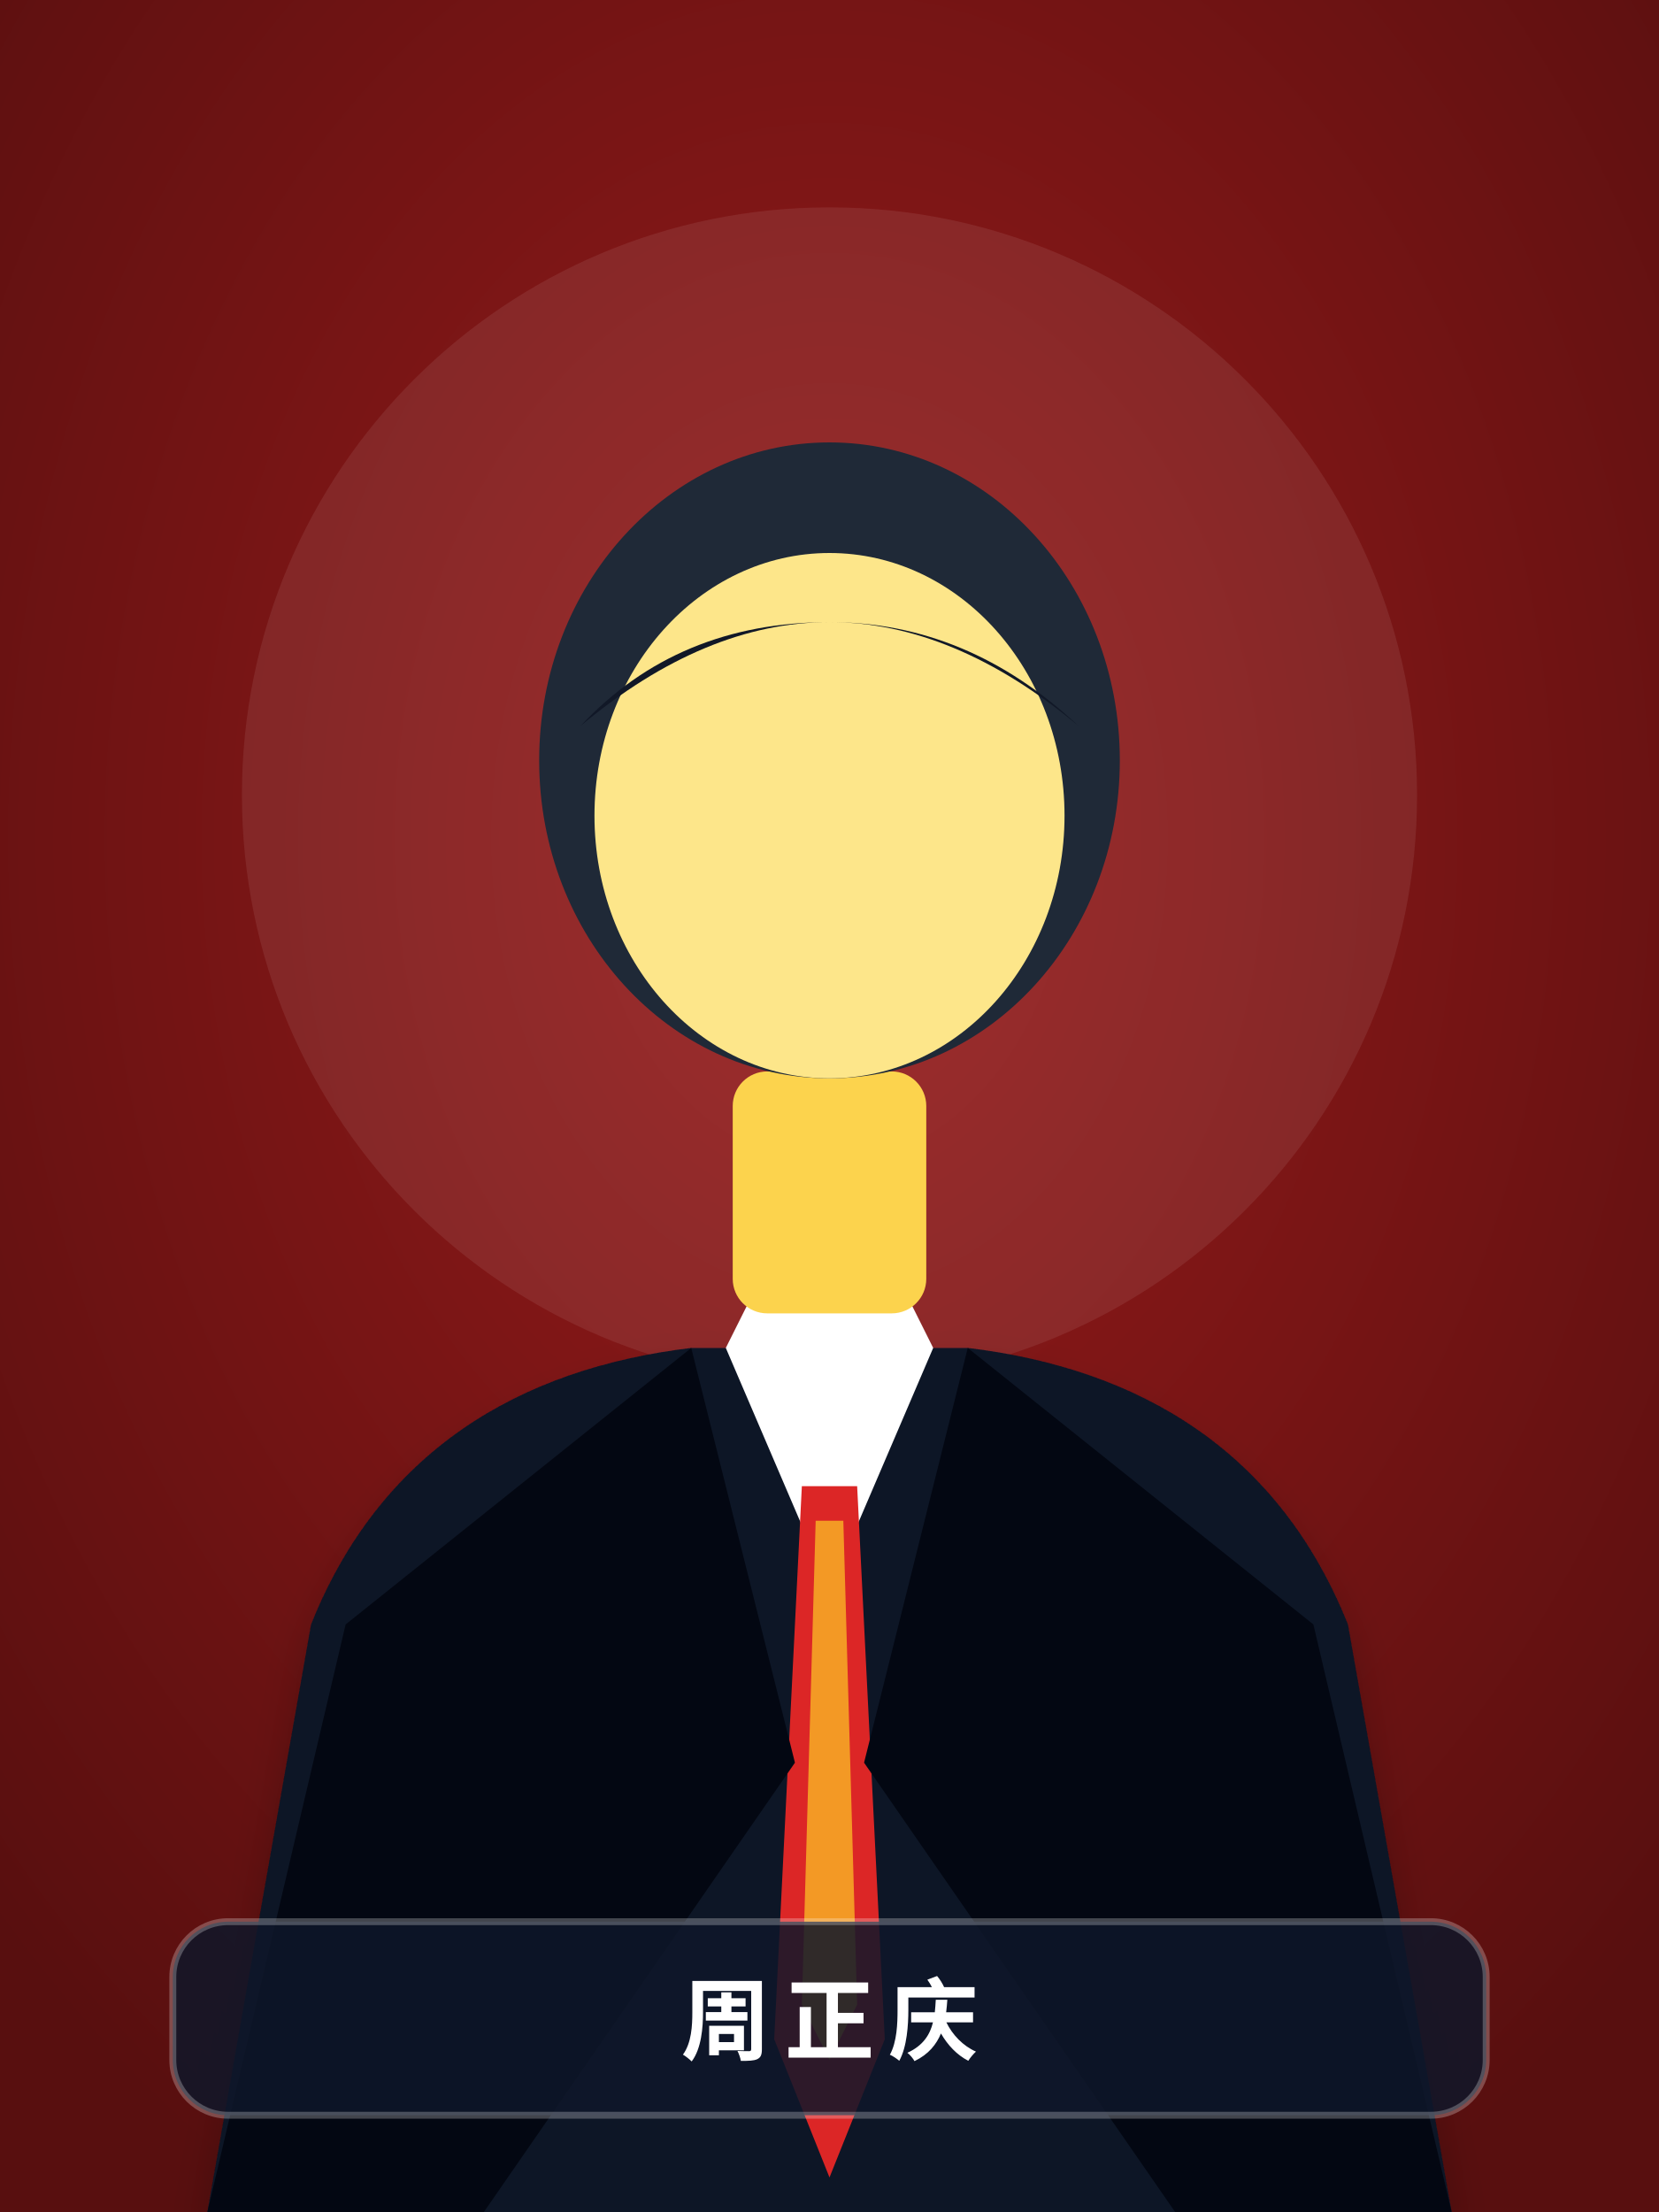
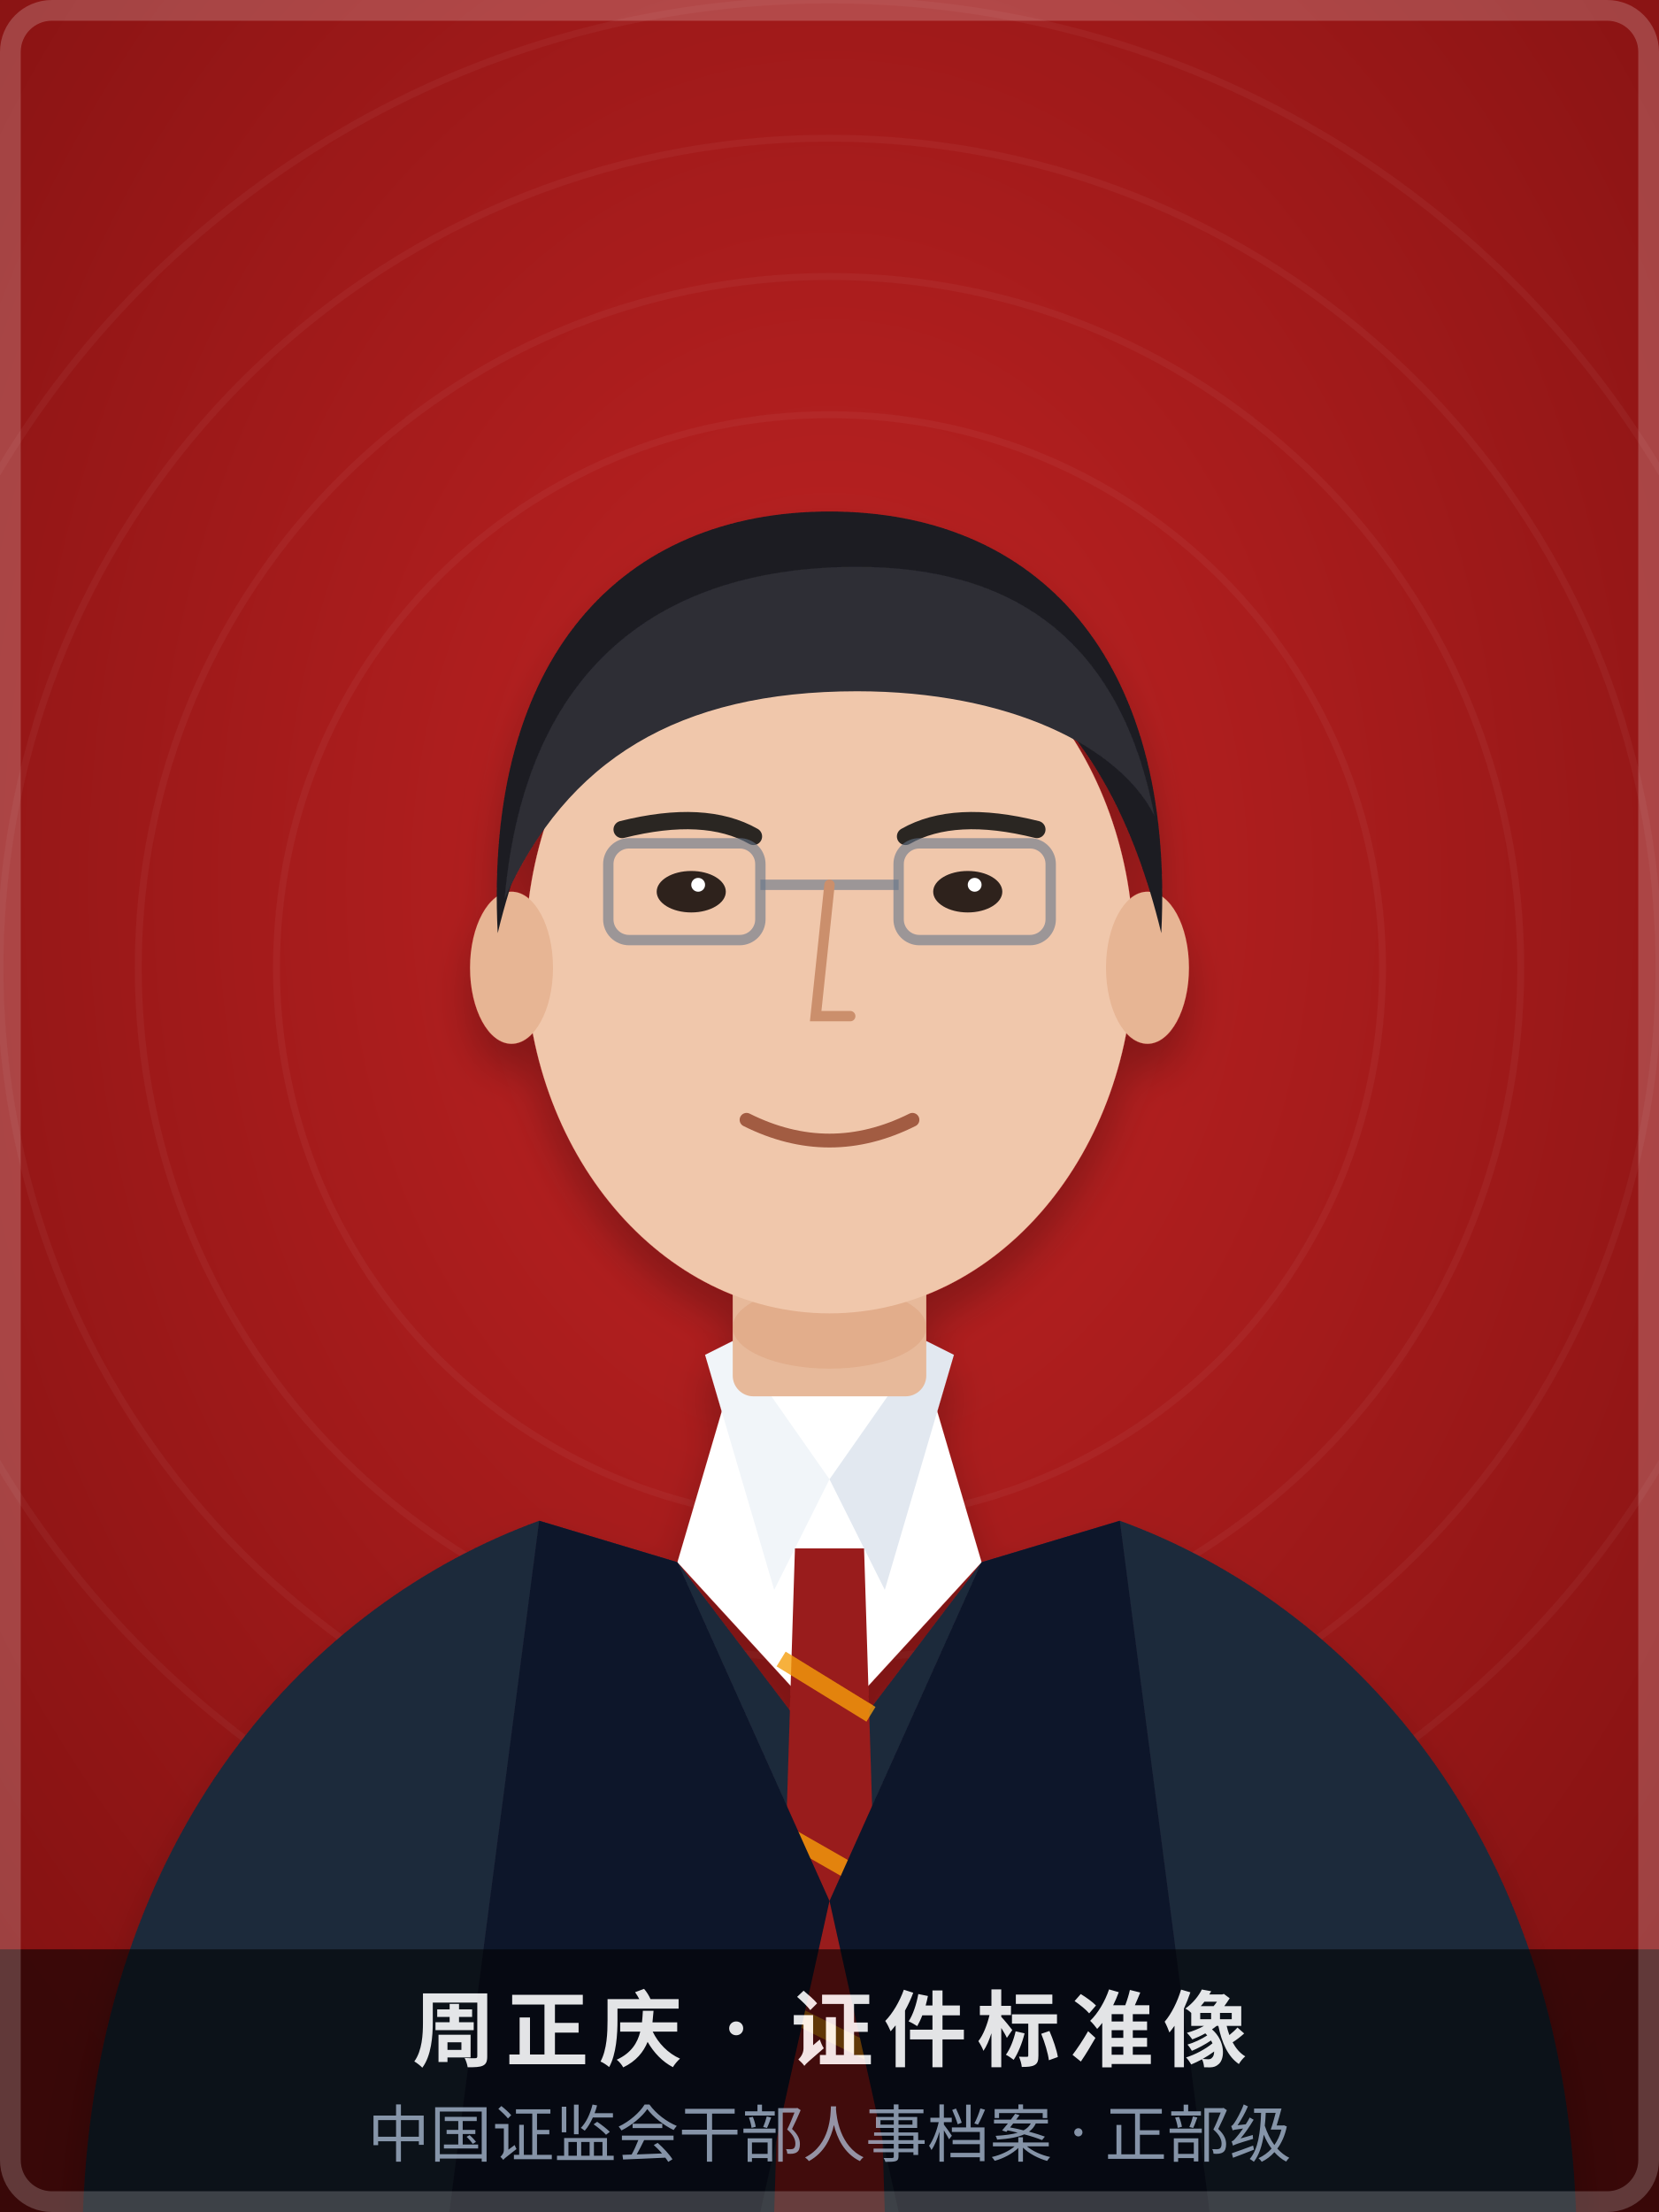
<svg xmlns="http://www.w3.org/2000/svg" viewBox="0 0 240 320" width="240" height="320">
  <defs>
-     <radialGradient id="bgGrad-zhou-zhengqing" cx="50%" cy="38%" r="70%">
-       <stop offset="0%" stop-color="#991b1b" />
-       <stop offset="100%" stop-color="#580f0f" />
+     <radialGradient id="bgGrad-zhou-zhengqing" cx="50%" cy="40%" r="70%">
+       <stop offset="0%" stop-color="#c22424" />
+       <stop offset="100%" stop-color="#851212" />
    </radialGradient>
    <filter id="shadow-zhou-zhengqing" x="-10%" y="-10%" width="120%" height="120%">
      <feDropShadow dx="0" dy="4" stdDeviation="3" flood-opacity="0.25" />
    </filter>
  </defs>
  <rect width="240" height="320" fill="url(#bgGrad-zhou-zhengqing)" />
-   <circle cx="120" cy="115" r="85" fill="white" opacity="0.08" />
-   <path d="M 30 320 L 45 235 C 55 210 75 198 100 195 L 140 195 C 165 198 185 210 195 235 L 210 320 Z" fill="#111827" filter="url(#shadow-zhou-zhengqing)" />
-   <polygon points="105,195 120,230 135,195 130,185 110,185" fill="#ffffff" />
-   <polygon points="116,215 124,215 128,295 120,315 112,295" fill="#dc2626" />
-   <polygon points="118,220 122,220 124,290 120,298 116,290" fill="#fbbf24" opacity="0.75" />
-   <polygon points="50,235 100,195 115,255 70,320 30,320" fill="#030712" />
-   <polygon points="190,235 140,195 125,255 170,320 210,320" fill="#030712" />
-   <rect x="106" y="155" width="28" height="35" rx="5" fill="#fcd34d" />
-   <ellipse cx="120" cy="110" rx="42" ry="46" fill="#1f2937" />
-   <ellipse cx="120" cy="118" rx="34" ry="38" fill="#fde68a" />
-   <path d="M 84 105 Q 120 75 156 105 Q 140 90 120 90 Q 98 90 84 105 Z" fill="#111827" />
-   <rect x="25" y="278" width="190" height="28" rx="8" fill="rgba(15, 23, 42, 0.85)" stroke="rgba(255, 255, 255, 0.25)" stroke-width="1" />
-   <text x="120" y="297" font-family="-apple-system, BlinkMacSystemFont, 'Segoe UI', PingFang SC, 'Microsoft YaHei', sans-serif" font-size="13" font-weight="bold" fill="#ffffff" text-anchor="middle" letter-spacing="2">
-     周正庆
-   </text>
+   <g opacity="0.04" stroke="#ffffff" stroke-width="1" fill="none">
+     <circle cx="120" cy="140" r="80" />
+     <circle cx="120" cy="140" r="100" />
+     <circle cx="120" cy="140" r="120" />
+     <circle cx="120" cy="140" r="140" />
+   </g>
+   <g filter="url(#shadow-zhou-zhengqing)">
+     <path d="M 12 320 C 14 265, 45 232, 78 220 L 98 226 L 120 255 L 142 226 L 162 220 C 195 232, 226 265, 228 320 Z" fill="#1e293b" />
+     <polygon points="98,226 120,250 142,226 132,192 108,192" fill="#ffffff" />
+     <polygon points="102,196 112,230 120,214 106,194" fill="#f1f5f9" />
+     <polygon points="138,196 128,230 120,214 134,194" fill="#e2e8f0" />
+     <polygon points="115,224 125,224 128,320 112,320" fill="#991b1b" />
+     <line x1="113" y1="240" x2="126" y2="248" stroke="#f59e0b" stroke-width="2.5" opacity="0.8" />
+     <line x1="113" y1="265" x2="127" y2="273" stroke="#f59e0b" stroke-width="2.5" opacity="0.8" />
+     <line x1="112" y1="290" x2="128" y2="298" stroke="#f59e0b" stroke-width="2.5" opacity="0.8" />
+     <polygon points="78,220 98,226 120,275 110,320 65,320" fill="#0f172a" />
+     <polygon points="162,220 142,226 120,275 130,320 175,320" fill="#0f172a" />
+     <rect x="106" y="172" width="28" height="30" rx="3" fill="#e7b99a" />
+     <ellipse cx="120" cy="192" rx="14" ry="6" fill="#d99b75" opacity="0.4" />
+     <ellipse cx="120" cy="138" rx="44" ry="52" fill="#f0c7ab" />
+     <ellipse cx="74" cy="140" rx="6" ry="11" fill="#e7b594" />
+     <ellipse cx="166" cy="140" rx="6" ry="11" fill="#e7b594" />
+     <path d="M 72 135 C 70 95, 90 74, 120 74 C 150 74, 170 95, 168 135 C 160 102, 142 90, 120 90 C 98 90, 80 102, 72 135 Z" fill="#1e1e24" />
+     <path d="M 73 130 C 76 96, 96 82, 124 82 C 146 82, 162 92, 167 118 C 162 108, 146 100, 124 100 C 98 100, 82 110, 73 130 Z" fill="#2d2d34" />
+     <path d="M 90 120 Q 102 117 109 121" stroke="#2b2623" stroke-width="2.5" stroke-linecap="round" fill="none" />
+     <path d="M 150 120 Q 138 117 131 121" stroke="#2b2623" stroke-width="2.5" stroke-linecap="round" fill="none" />
+     <ellipse cx="100" cy="129" rx="5" ry="3" fill="#2d221e" />
+     <ellipse cx="140" cy="129" rx="5" ry="3" fill="#2d221e" />
+     <circle cx="101" cy="128" r="1" fill="#ffffff" />
+     <circle cx="141" cy="128" r="1" fill="#ffffff" />
+     <rect x="88" y="122" width="22" height="14" rx="3" fill="none" stroke="#64748b" stroke-width="1.5" opacity="0.6" />
+     <rect x="130" y="122" width="22" height="14" rx="3" fill="none" stroke="#64748b" stroke-width="1.5" opacity="0.6" />
+     <line x1="110" y1="128" x2="130" y2="128" stroke="#64748b" stroke-width="1.5" opacity="0.6" />
+     <path d="M 120 128 L 118 147 L 123 147" stroke="#cb8f6c" stroke-width="1.5" stroke-linecap="round" fill="none" />
+     <path d="M 108 162 Q 120 168 132 162" stroke="#a25b42" stroke-width="2" stroke-linecap="round" fill="none" />
+   </g>
+   <g opacity="0.88">
+     <rect x="0" y="282" width="240" height="38" fill="#000000" fill-opacity="0.65" />
+     <text x="120" y="298" font-family="-apple-system, BlinkMacSystemFont, 'PingFang SC', 'Microsoft YaHei', sans-serif" font-size="12" font-weight="bold" fill="#ffffff" text-anchor="middle" letter-spacing="1.5">
+       周正庆 · 证件标准像
+     </text>
+     <text x="120" y="312" font-family="-apple-system, BlinkMacSystemFont, 'PingFang SC', sans-serif" font-size="9" fill="#94a3b8" text-anchor="middle">
+       中国证监会干部人事档案 · 正部级
+     </text>
+   </g>
+   <rect x="1.5" y="1.5" width="237" height="317" rx="6" fill="none" stroke="#ffffff" stroke-opacity="0.2" stroke-width="3" />
</svg>
